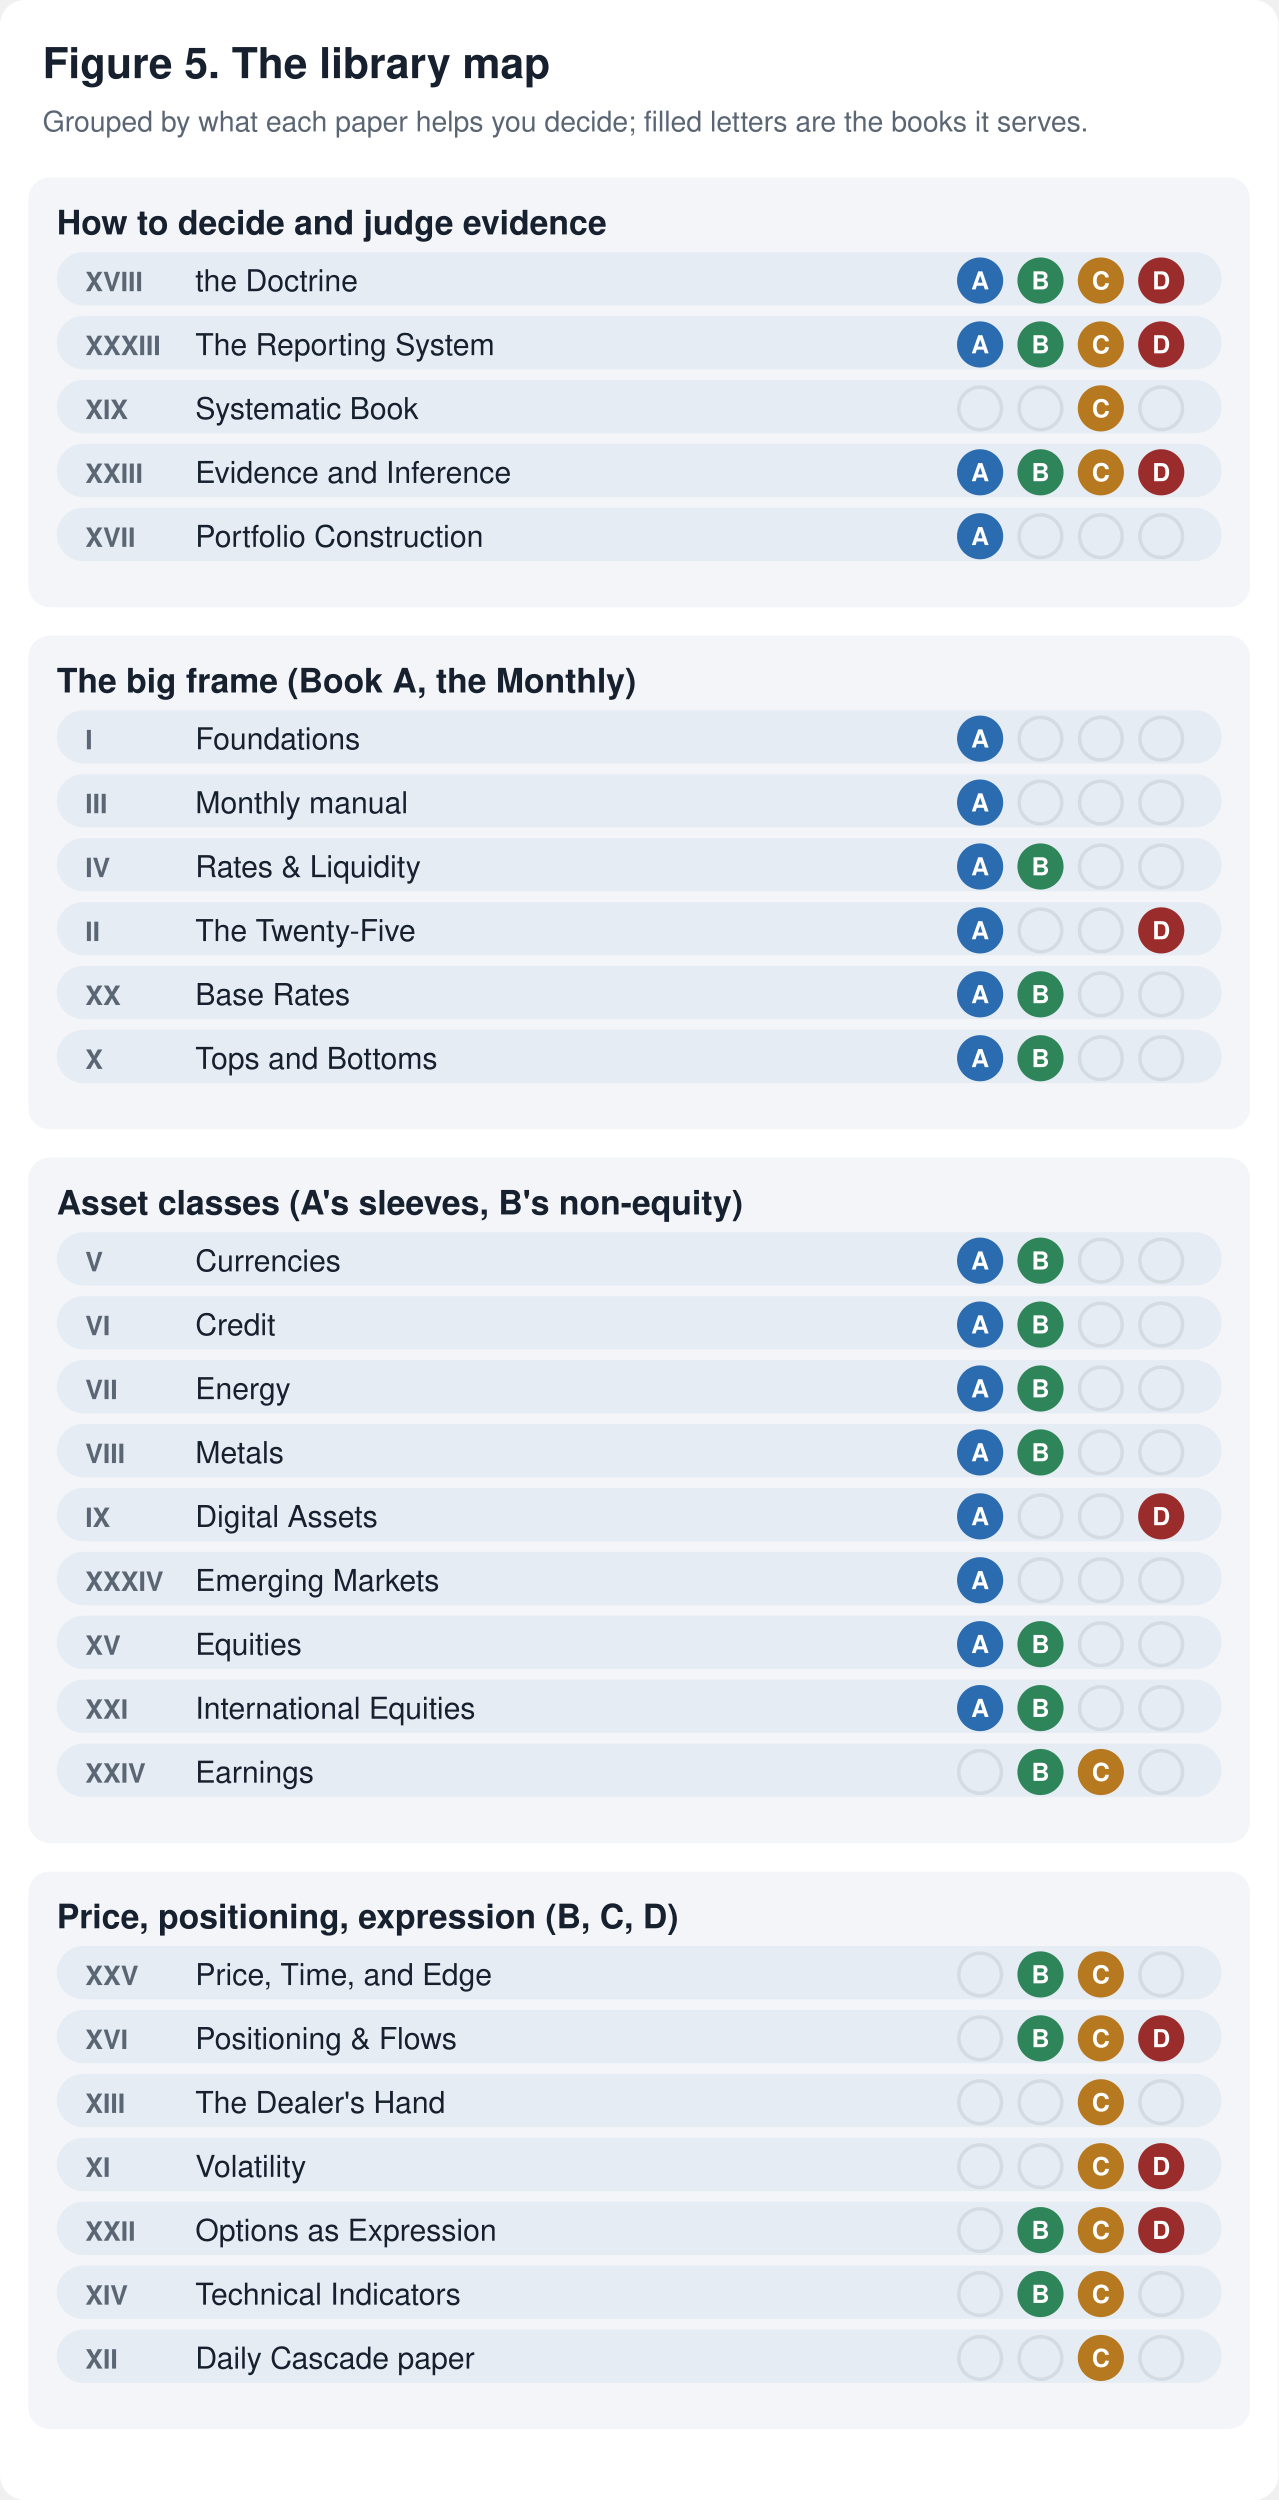
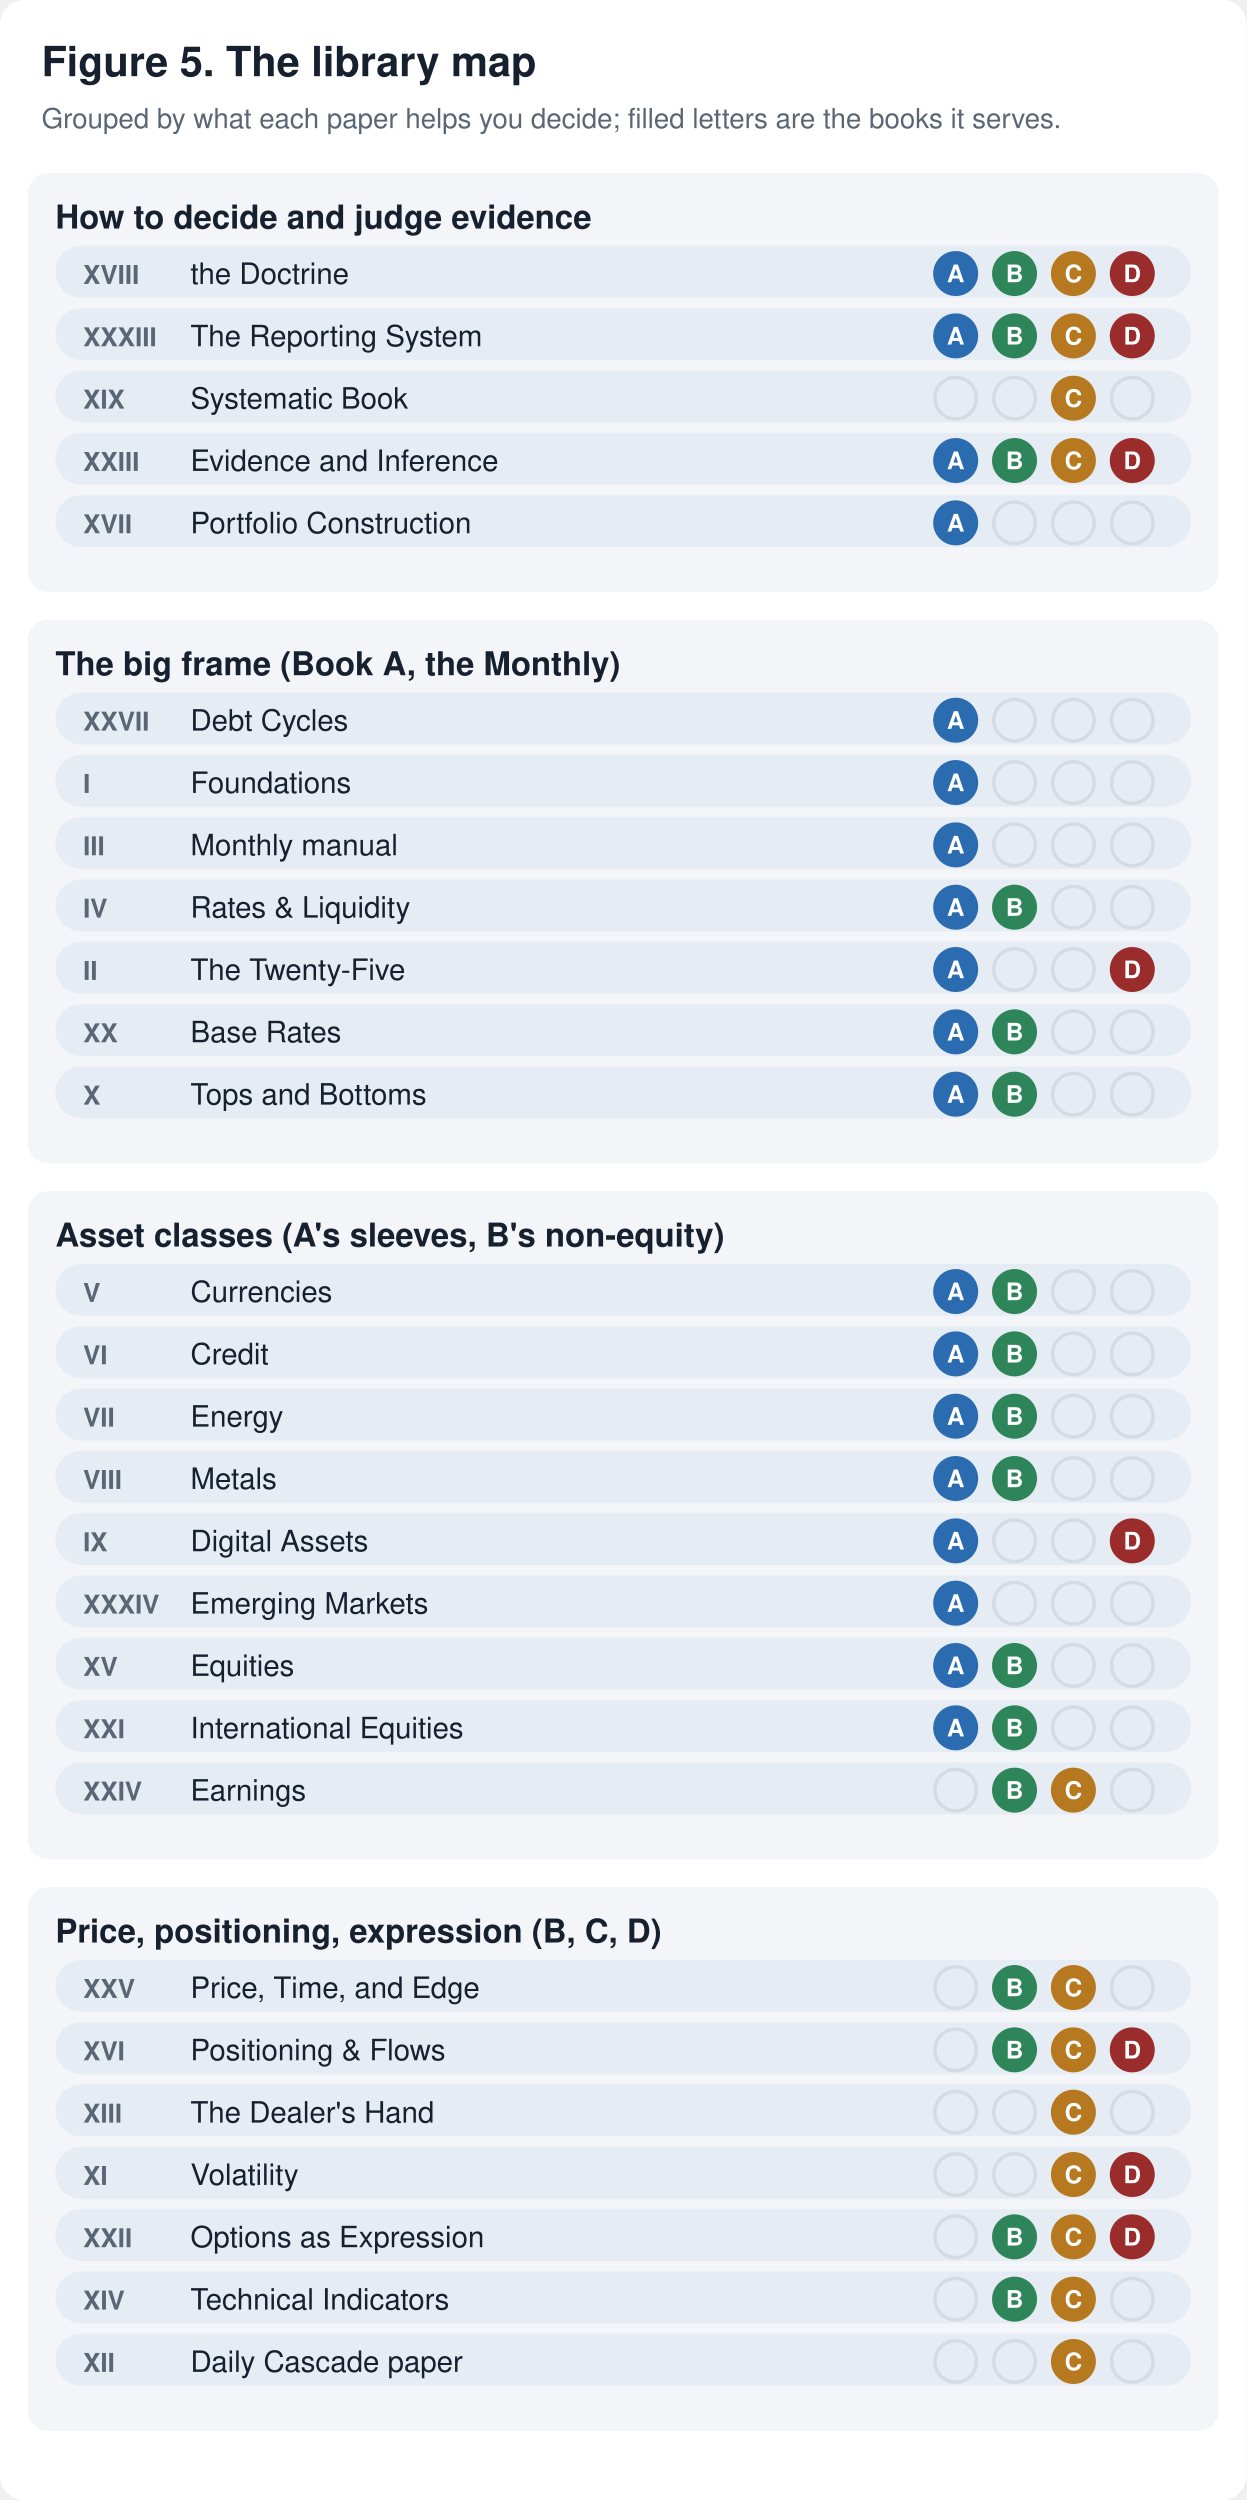
- <svg xmlns="http://www.w3.org/2000/svg" viewBox="0 0 720 1408" role="img" aria-labelledby="t d">
+ <svg xmlns="http://www.w3.org/2000/svg" viewBox="0 0 720 1444" role="img" aria-labelledby="t d">
  <style>
.bg{fill:#ffffff}.panel{fill:#f3f5f8}.ink{fill:#16202e}.mute{fill:#5b6675}
.line{stroke:#9aa5b4}.grid{stroke:#d5dbe3}.box{fill:#0f5c9e}.chat{fill:#c06a12}
.touch{stroke:#16202e}.boxs{stroke:#0f5c9e}.chats{stroke:#c06a12}.onbox{fill:#ffffff}
.pill{fill:#e6ecf3}.bA{fill:#2b6cb0}.bB{fill:#2f855a}.bC{fill:#b7791f}.bD{fill:#9b2c2c}
@media (prefers-color-scheme: dark){
.bg{fill:#121821}.panel{fill:#1b2330}.ink{fill:#e8edf3}.mute{fill:#a3adbb}
.line{stroke:#5f6b7b}.grid{stroke:#2c3646}.box{fill:#5aa2e6}.chat{fill:#f0a14a}
.touch{stroke:#e8edf3}.boxs{stroke:#5aa2e6}.chats{stroke:#f0a14a}.onbox{fill:#121821}
.pill{fill:#243042}.bA{fill:#63a4ff}.bB{fill:#5cc28a}.bC{fill:#e8b04e}.bD{fill:#e07a7a}}
text{font-family:Aptos,'Segoe UI',system-ui,-apple-system,Helvetica,Arial,sans-serif}
</style>
-   <rect class="bg" x="0" y="0" width="720" height="1408" rx="14" />
+   <rect class="bg" x="0" y="0" width="720" height="1444" rx="14" />
  <text class="ink" x="24.0" y="44.0" font-size="24" text-anchor="start" font-weight="700">Figure 5. The library map</text>
  <text class="mute" x="24.0" y="74.0" font-size="16" text-anchor="start" font-weight="400">Grouped by what each paper helps you decide; filled letters are the books it serves.</text>
  <rect class="panel" x="16" y="100" width="688" height="242" rx="12" />
  <text class="ink" x="32.0" y="132.0" font-size="19" text-anchor="start" font-weight="700">How to decide and judge evidence</text>
  <rect class="pill" x="32" y="142" width="656" height="30" rx="15" />
  <text class="mute" x="48.0" y="164.0" font-size="15" text-anchor="start" font-weight="700">XVIII</text>
  <text class="ink" x="110.0" y="164.0" font-size="17" text-anchor="start" font-weight="400">the Doctrine</text>
  <circle class="bA" cx="552" cy="158" r="13" />
  <text class="onbox" x="552.0" y="163.0" font-size="14" text-anchor="middle" font-weight="700">A</text>
  <circle class="bB" cx="586" cy="158" r="13" />
  <text class="onbox" x="586.0" y="163.0" font-size="14" text-anchor="middle" font-weight="700">B</text>
  <circle class="bC" cx="620" cy="158" r="13" />
  <text class="onbox" x="620.0" y="163.0" font-size="14" text-anchor="middle" font-weight="700">C</text>
  <circle class="bD" cx="654" cy="158" r="13" />
  <text class="onbox" x="654.0" y="163.0" font-size="14" text-anchor="middle" font-weight="700">D</text>
  <rect class="pill" x="32" y="178" width="656" height="30" rx="15" />
  <text class="mute" x="48.0" y="200.0" font-size="15" text-anchor="start" font-weight="700">XXXIII</text>
  <text class="ink" x="110.0" y="200.0" font-size="17" text-anchor="start" font-weight="400">The Reporting System</text>
  <circle class="bA" cx="552" cy="194" r="13" />
  <text class="onbox" x="552.0" y="199.0" font-size="14" text-anchor="middle" font-weight="700">A</text>
  <circle class="bB" cx="586" cy="194" r="13" />
  <text class="onbox" x="586.0" y="199.0" font-size="14" text-anchor="middle" font-weight="700">B</text>
  <circle class="bC" cx="620" cy="194" r="13" />
  <text class="onbox" x="620.0" y="199.0" font-size="14" text-anchor="middle" font-weight="700">C</text>
  <circle class="bD" cx="654" cy="194" r="13" />
  <text class="onbox" x="654.0" y="199.0" font-size="14" text-anchor="middle" font-weight="700">D</text>
  <rect class="pill" x="32" y="214" width="656" height="30" rx="15" />
  <text class="mute" x="48.0" y="236.0" font-size="15" text-anchor="start" font-weight="700">XIX</text>
  <text class="ink" x="110.0" y="236.0" font-size="17" text-anchor="start" font-weight="400">Systematic Book</text>
  <circle fill="none" class="grid" stroke-width="2" cx="552" cy="230" r="12" />
  <circle fill="none" class="grid" stroke-width="2" cx="586" cy="230" r="12" />
  <circle class="bC" cx="620" cy="230" r="13" />
  <text class="onbox" x="620.0" y="235.0" font-size="14" text-anchor="middle" font-weight="700">C</text>
  <circle fill="none" class="grid" stroke-width="2" cx="654" cy="230" r="12" />
  <rect class="pill" x="32" y="250" width="656" height="30" rx="15" />
  <text class="mute" x="48.0" y="272.0" font-size="15" text-anchor="start" font-weight="700">XXIII</text>
  <text class="ink" x="110.0" y="272.0" font-size="17" text-anchor="start" font-weight="400">Evidence and Inference</text>
  <circle class="bA" cx="552" cy="266" r="13" />
  <text class="onbox" x="552.0" y="271.0" font-size="14" text-anchor="middle" font-weight="700">A</text>
  <circle class="bB" cx="586" cy="266" r="13" />
  <text class="onbox" x="586.0" y="271.0" font-size="14" text-anchor="middle" font-weight="700">B</text>
  <circle class="bC" cx="620" cy="266" r="13" />
  <text class="onbox" x="620.0" y="271.0" font-size="14" text-anchor="middle" font-weight="700">C</text>
  <circle class="bD" cx="654" cy="266" r="13" />
  <text class="onbox" x="654.0" y="271.0" font-size="14" text-anchor="middle" font-weight="700">D</text>
  <rect class="pill" x="32" y="286" width="656" height="30" rx="15" />
  <text class="mute" x="48.0" y="308.0" font-size="15" text-anchor="start" font-weight="700">XVII</text>
  <text class="ink" x="110.0" y="308.0" font-size="17" text-anchor="start" font-weight="400">Portfolio Construction</text>
  <circle class="bA" cx="552" cy="302" r="13" />
  <text class="onbox" x="552.0" y="307.0" font-size="14" text-anchor="middle" font-weight="700">A</text>
  <circle fill="none" class="grid" stroke-width="2" cx="586" cy="302" r="12" />
  <circle fill="none" class="grid" stroke-width="2" cx="620" cy="302" r="12" />
  <circle fill="none" class="grid" stroke-width="2" cx="654" cy="302" r="12" />
-   <rect class="panel" x="16" y="358" width="688" height="278" rx="12" />
+   <rect class="panel" x="16" y="358" width="688" height="314" rx="12" />
  <text class="ink" x="32.0" y="390.0" font-size="19" text-anchor="start" font-weight="700">The big frame (Book A, the Monthly)</text>
  <rect class="pill" x="32" y="400" width="656" height="30" rx="15" />
-   <text class="mute" x="48.0" y="422.0" font-size="15" text-anchor="start" font-weight="700">I</text>
-   <text class="ink" x="110.0" y="422.0" font-size="17" text-anchor="start" font-weight="400">Foundations</text>
+   <text class="mute" x="48.0" y="422.0" font-size="15" text-anchor="start" font-weight="700">XXVII</text>
+   <text class="ink" x="110.0" y="422.0" font-size="17" text-anchor="start" font-weight="400">Debt Cycles</text>
  <circle class="bA" cx="552" cy="416" r="13" />
  <text class="onbox" x="552.0" y="421.0" font-size="14" text-anchor="middle" font-weight="700">A</text>
  <circle fill="none" class="grid" stroke-width="2" cx="586" cy="416" r="12" />
  <circle fill="none" class="grid" stroke-width="2" cx="620" cy="416" r="12" />
  <circle fill="none" class="grid" stroke-width="2" cx="654" cy="416" r="12" />
  <rect class="pill" x="32" y="436" width="656" height="30" rx="15" />
-   <text class="mute" x="48.0" y="458.0" font-size="15" text-anchor="start" font-weight="700">III</text>
-   <text class="ink" x="110.0" y="458.0" font-size="17" text-anchor="start" font-weight="400">Monthly manual</text>
+   <text class="mute" x="48.0" y="458.0" font-size="15" text-anchor="start" font-weight="700">I</text>
+   <text class="ink" x="110.0" y="458.0" font-size="17" text-anchor="start" font-weight="400">Foundations</text>
  <circle class="bA" cx="552" cy="452" r="13" />
  <text class="onbox" x="552.0" y="457.0" font-size="14" text-anchor="middle" font-weight="700">A</text>
  <circle fill="none" class="grid" stroke-width="2" cx="586" cy="452" r="12" />
  <circle fill="none" class="grid" stroke-width="2" cx="620" cy="452" r="12" />
  <circle fill="none" class="grid" stroke-width="2" cx="654" cy="452" r="12" />
  <rect class="pill" x="32" y="472" width="656" height="30" rx="15" />
-   <text class="mute" x="48.0" y="494.0" font-size="15" text-anchor="start" font-weight="700">IV</text>
-   <text class="ink" x="110.0" y="494.0" font-size="17" text-anchor="start" font-weight="400">Rates &amp; Liquidity</text>
+   <text class="mute" x="48.0" y="494.0" font-size="15" text-anchor="start" font-weight="700">III</text>
+   <text class="ink" x="110.0" y="494.0" font-size="17" text-anchor="start" font-weight="400">Monthly manual</text>
  <circle class="bA" cx="552" cy="488" r="13" />
  <text class="onbox" x="552.0" y="493.0" font-size="14" text-anchor="middle" font-weight="700">A</text>
-   <circle class="bB" cx="586" cy="488" r="13" />
-   <text class="onbox" x="586.0" y="493.0" font-size="14" text-anchor="middle" font-weight="700">B</text>
+   <circle fill="none" class="grid" stroke-width="2" cx="586" cy="488" r="12" />
  <circle fill="none" class="grid" stroke-width="2" cx="620" cy="488" r="12" />
  <circle fill="none" class="grid" stroke-width="2" cx="654" cy="488" r="12" />
  <rect class="pill" x="32" y="508" width="656" height="30" rx="15" />
-   <text class="mute" x="48.0" y="530.0" font-size="15" text-anchor="start" font-weight="700">II</text>
-   <text class="ink" x="110.0" y="530.0" font-size="17" text-anchor="start" font-weight="400">The Twenty-Five</text>
+   <text class="mute" x="48.0" y="530.0" font-size="15" text-anchor="start" font-weight="700">IV</text>
+   <text class="ink" x="110.0" y="530.0" font-size="17" text-anchor="start" font-weight="400">Rates &amp; Liquidity</text>
  <circle class="bA" cx="552" cy="524" r="13" />
  <text class="onbox" x="552.0" y="529.0" font-size="14" text-anchor="middle" font-weight="700">A</text>
-   <circle fill="none" class="grid" stroke-width="2" cx="586" cy="524" r="12" />
+   <circle class="bB" cx="586" cy="524" r="13" />
+   <text class="onbox" x="586.0" y="529.0" font-size="14" text-anchor="middle" font-weight="700">B</text>
  <circle fill="none" class="grid" stroke-width="2" cx="620" cy="524" r="12" />
-   <circle class="bD" cx="654" cy="524" r="13" />
-   <text class="onbox" x="654.0" y="529.0" font-size="14" text-anchor="middle" font-weight="700">D</text>
+   <circle fill="none" class="grid" stroke-width="2" cx="654" cy="524" r="12" />
  <rect class="pill" x="32" y="544" width="656" height="30" rx="15" />
-   <text class="mute" x="48.0" y="566.0" font-size="15" text-anchor="start" font-weight="700">XX</text>
-   <text class="ink" x="110.0" y="566.0" font-size="17" text-anchor="start" font-weight="400">Base Rates</text>
+   <text class="mute" x="48.0" y="566.0" font-size="15" text-anchor="start" font-weight="700">II</text>
+   <text class="ink" x="110.0" y="566.0" font-size="17" text-anchor="start" font-weight="400">The Twenty-Five</text>
  <circle class="bA" cx="552" cy="560" r="13" />
  <text class="onbox" x="552.0" y="565.0" font-size="14" text-anchor="middle" font-weight="700">A</text>
-   <circle class="bB" cx="586" cy="560" r="13" />
-   <text class="onbox" x="586.0" y="565.0" font-size="14" text-anchor="middle" font-weight="700">B</text>
+   <circle fill="none" class="grid" stroke-width="2" cx="586" cy="560" r="12" />
  <circle fill="none" class="grid" stroke-width="2" cx="620" cy="560" r="12" />
-   <circle fill="none" class="grid" stroke-width="2" cx="654" cy="560" r="12" />
+   <circle class="bD" cx="654" cy="560" r="13" />
+   <text class="onbox" x="654.0" y="565.0" font-size="14" text-anchor="middle" font-weight="700">D</text>
  <rect class="pill" x="32" y="580" width="656" height="30" rx="15" />
-   <text class="mute" x="48.0" y="602.0" font-size="15" text-anchor="start" font-weight="700">X</text>
-   <text class="ink" x="110.0" y="602.0" font-size="17" text-anchor="start" font-weight="400">Tops and Bottoms</text>
+   <text class="mute" x="48.0" y="602.0" font-size="15" text-anchor="start" font-weight="700">XX</text>
+   <text class="ink" x="110.0" y="602.0" font-size="17" text-anchor="start" font-weight="400">Base Rates</text>
  <circle class="bA" cx="552" cy="596" r="13" />
  <text class="onbox" x="552.0" y="601.0" font-size="14" text-anchor="middle" font-weight="700">A</text>
  <circle class="bB" cx="586" cy="596" r="13" />
  <text class="onbox" x="586.0" y="601.0" font-size="14" text-anchor="middle" font-weight="700">B</text>
  <circle fill="none" class="grid" stroke-width="2" cx="620" cy="596" r="12" />
  <circle fill="none" class="grid" stroke-width="2" cx="654" cy="596" r="12" />
-   <rect class="panel" x="16" y="652" width="688" height="386" rx="12" />
-   <text class="ink" x="32.0" y="684.0" font-size="19" text-anchor="start" font-weight="700">Asset classes (A's sleeves, B's non-equity)</text>
-   <rect class="pill" x="32" y="694" width="656" height="30" rx="15" />
-   <text class="mute" x="48.0" y="716.0" font-size="15" text-anchor="start" font-weight="700">V</text>
-   <text class="ink" x="110.0" y="716.0" font-size="17" text-anchor="start" font-weight="400">Currencies</text>
-   <circle class="bA" cx="552" cy="710" r="13" />
-   <text class="onbox" x="552.0" y="715.0" font-size="14" text-anchor="middle" font-weight="700">A</text>
-   <circle class="bB" cx="586" cy="710" r="13" />
-   <text class="onbox" x="586.0" y="715.0" font-size="14" text-anchor="middle" font-weight="700">B</text>
-   <circle fill="none" class="grid" stroke-width="2" cx="620" cy="710" r="12" />
-   <circle fill="none" class="grid" stroke-width="2" cx="654" cy="710" r="12" />
+   <rect class="pill" x="32" y="616" width="656" height="30" rx="15" />
+   <text class="mute" x="48.0" y="638.0" font-size="15" text-anchor="start" font-weight="700">X</text>
+   <text class="ink" x="110.0" y="638.0" font-size="17" text-anchor="start" font-weight="400">Tops and Bottoms</text>
+   <circle class="bA" cx="552" cy="632" r="13" />
+   <text class="onbox" x="552.0" y="637.0" font-size="14" text-anchor="middle" font-weight="700">A</text>
+   <circle class="bB" cx="586" cy="632" r="13" />
+   <text class="onbox" x="586.0" y="637.0" font-size="14" text-anchor="middle" font-weight="700">B</text>
+   <circle fill="none" class="grid" stroke-width="2" cx="620" cy="632" r="12" />
+   <circle fill="none" class="grid" stroke-width="2" cx="654" cy="632" r="12" />
+   <rect class="panel" x="16" y="688" width="688" height="386" rx="12" />
+   <text class="ink" x="32.0" y="720.0" font-size="19" text-anchor="start" font-weight="700">Asset classes (A's sleeves, B's non-equity)</text>
  <rect class="pill" x="32" y="730" width="656" height="30" rx="15" />
-   <text class="mute" x="48.0" y="752.0" font-size="15" text-anchor="start" font-weight="700">VI</text>
-   <text class="ink" x="110.0" y="752.0" font-size="17" text-anchor="start" font-weight="400">Credit</text>
+   <text class="mute" x="48.0" y="752.0" font-size="15" text-anchor="start" font-weight="700">V</text>
+   <text class="ink" x="110.0" y="752.0" font-size="17" text-anchor="start" font-weight="400">Currencies</text>
  <circle class="bA" cx="552" cy="746" r="13" />
  <text class="onbox" x="552.0" y="751.0" font-size="14" text-anchor="middle" font-weight="700">A</text>
  <circle class="bB" cx="586" cy="746" r="13" />
  <text class="onbox" x="586.0" y="751.0" font-size="14" text-anchor="middle" font-weight="700">B</text>
  <circle fill="none" class="grid" stroke-width="2" cx="620" cy="746" r="12" />
  <circle fill="none" class="grid" stroke-width="2" cx="654" cy="746" r="12" />
  <rect class="pill" x="32" y="766" width="656" height="30" rx="15" />
-   <text class="mute" x="48.0" y="788.0" font-size="15" text-anchor="start" font-weight="700">VII</text>
-   <text class="ink" x="110.0" y="788.0" font-size="17" text-anchor="start" font-weight="400">Energy</text>
+   <text class="mute" x="48.0" y="788.0" font-size="15" text-anchor="start" font-weight="700">VI</text>
+   <text class="ink" x="110.0" y="788.0" font-size="17" text-anchor="start" font-weight="400">Credit</text>
  <circle class="bA" cx="552" cy="782" r="13" />
  <text class="onbox" x="552.0" y="787.0" font-size="14" text-anchor="middle" font-weight="700">A</text>
  <circle class="bB" cx="586" cy="782" r="13" />
  <text class="onbox" x="586.0" y="787.0" font-size="14" text-anchor="middle" font-weight="700">B</text>
  <circle fill="none" class="grid" stroke-width="2" cx="620" cy="782" r="12" />
  <circle fill="none" class="grid" stroke-width="2" cx="654" cy="782" r="12" />
  <rect class="pill" x="32" y="802" width="656" height="30" rx="15" />
-   <text class="mute" x="48.0" y="824.0" font-size="15" text-anchor="start" font-weight="700">VIII</text>
-   <text class="ink" x="110.0" y="824.0" font-size="17" text-anchor="start" font-weight="400">Metals</text>
+   <text class="mute" x="48.0" y="824.0" font-size="15" text-anchor="start" font-weight="700">VII</text>
+   <text class="ink" x="110.0" y="824.0" font-size="17" text-anchor="start" font-weight="400">Energy</text>
  <circle class="bA" cx="552" cy="818" r="13" />
  <text class="onbox" x="552.0" y="823.0" font-size="14" text-anchor="middle" font-weight="700">A</text>
  <circle class="bB" cx="586" cy="818" r="13" />
  <text class="onbox" x="586.0" y="823.0" font-size="14" text-anchor="middle" font-weight="700">B</text>
  <circle fill="none" class="grid" stroke-width="2" cx="620" cy="818" r="12" />
  <circle fill="none" class="grid" stroke-width="2" cx="654" cy="818" r="12" />
  <rect class="pill" x="32" y="838" width="656" height="30" rx="15" />
-   <text class="mute" x="48.0" y="860.0" font-size="15" text-anchor="start" font-weight="700">IX</text>
-   <text class="ink" x="110.0" y="860.0" font-size="17" text-anchor="start" font-weight="400">Digital Assets</text>
+   <text class="mute" x="48.0" y="860.0" font-size="15" text-anchor="start" font-weight="700">VIII</text>
+   <text class="ink" x="110.0" y="860.0" font-size="17" text-anchor="start" font-weight="400">Metals</text>
  <circle class="bA" cx="552" cy="854" r="13" />
  <text class="onbox" x="552.0" y="859.0" font-size="14" text-anchor="middle" font-weight="700">A</text>
-   <circle fill="none" class="grid" stroke-width="2" cx="586" cy="854" r="12" />
+   <circle class="bB" cx="586" cy="854" r="13" />
+   <text class="onbox" x="586.0" y="859.0" font-size="14" text-anchor="middle" font-weight="700">B</text>
  <circle fill="none" class="grid" stroke-width="2" cx="620" cy="854" r="12" />
-   <circle class="bD" cx="654" cy="854" r="13" />
-   <text class="onbox" x="654.0" y="859.0" font-size="14" text-anchor="middle" font-weight="700">D</text>
+   <circle fill="none" class="grid" stroke-width="2" cx="654" cy="854" r="12" />
  <rect class="pill" x="32" y="874" width="656" height="30" rx="15" />
-   <text class="mute" x="48.0" y="896.0" font-size="15" text-anchor="start" font-weight="700">XXXIV</text>
-   <text class="ink" x="110.0" y="896.0" font-size="17" text-anchor="start" font-weight="400">Emerging Markets</text>
+   <text class="mute" x="48.0" y="896.0" font-size="15" text-anchor="start" font-weight="700">IX</text>
+   <text class="ink" x="110.0" y="896.0" font-size="17" text-anchor="start" font-weight="400">Digital Assets</text>
  <circle class="bA" cx="552" cy="890" r="13" />
  <text class="onbox" x="552.0" y="895.0" font-size="14" text-anchor="middle" font-weight="700">A</text>
  <circle fill="none" class="grid" stroke-width="2" cx="586" cy="890" r="12" />
  <circle fill="none" class="grid" stroke-width="2" cx="620" cy="890" r="12" />
-   <circle fill="none" class="grid" stroke-width="2" cx="654" cy="890" r="12" />
+   <circle class="bD" cx="654" cy="890" r="13" />
+   <text class="onbox" x="654.0" y="895.0" font-size="14" text-anchor="middle" font-weight="700">D</text>
  <rect class="pill" x="32" y="910" width="656" height="30" rx="15" />
-   <text class="mute" x="48.0" y="932.0" font-size="15" text-anchor="start" font-weight="700">XV</text>
-   <text class="ink" x="110.0" y="932.0" font-size="17" text-anchor="start" font-weight="400">Equities</text>
+   <text class="mute" x="48.0" y="932.0" font-size="15" text-anchor="start" font-weight="700">XXXIV</text>
+   <text class="ink" x="110.0" y="932.0" font-size="17" text-anchor="start" font-weight="400">Emerging Markets</text>
  <circle class="bA" cx="552" cy="926" r="13" />
  <text class="onbox" x="552.0" y="931.0" font-size="14" text-anchor="middle" font-weight="700">A</text>
-   <circle class="bB" cx="586" cy="926" r="13" />
-   <text class="onbox" x="586.0" y="931.0" font-size="14" text-anchor="middle" font-weight="700">B</text>
+   <circle fill="none" class="grid" stroke-width="2" cx="586" cy="926" r="12" />
  <circle fill="none" class="grid" stroke-width="2" cx="620" cy="926" r="12" />
  <circle fill="none" class="grid" stroke-width="2" cx="654" cy="926" r="12" />
  <rect class="pill" x="32" y="946" width="656" height="30" rx="15" />
-   <text class="mute" x="48.0" y="968.0" font-size="15" text-anchor="start" font-weight="700">XXI</text>
-   <text class="ink" x="110.0" y="968.0" font-size="17" text-anchor="start" font-weight="400">International Equities</text>
+   <text class="mute" x="48.0" y="968.0" font-size="15" text-anchor="start" font-weight="700">XV</text>
+   <text class="ink" x="110.0" y="968.0" font-size="17" text-anchor="start" font-weight="400">Equities</text>
  <circle class="bA" cx="552" cy="962" r="13" />
  <text class="onbox" x="552.0" y="967.0" font-size="14" text-anchor="middle" font-weight="700">A</text>
  <circle class="bB" cx="586" cy="962" r="13" />
  <text class="onbox" x="586.0" y="967.0" font-size="14" text-anchor="middle" font-weight="700">B</text>
  <circle fill="none" class="grid" stroke-width="2" cx="620" cy="962" r="12" />
  <circle fill="none" class="grid" stroke-width="2" cx="654" cy="962" r="12" />
  <rect class="pill" x="32" y="982" width="656" height="30" rx="15" />
-   <text class="mute" x="48.0" y="1004.0" font-size="15" text-anchor="start" font-weight="700">XXIV</text>
-   <text class="ink" x="110.0" y="1004.0" font-size="17" text-anchor="start" font-weight="400">Earnings</text>
-   <circle fill="none" class="grid" stroke-width="2" cx="552" cy="998" r="12" />
+   <text class="mute" x="48.0" y="1004.0" font-size="15" text-anchor="start" font-weight="700">XXI</text>
+   <text class="ink" x="110.0" y="1004.0" font-size="17" text-anchor="start" font-weight="400">International Equities</text>
+   <circle class="bA" cx="552" cy="998" r="13" />
+   <text class="onbox" x="552.0" y="1003.0" font-size="14" text-anchor="middle" font-weight="700">A</text>
  <circle class="bB" cx="586" cy="998" r="13" />
  <text class="onbox" x="586.0" y="1003.0" font-size="14" text-anchor="middle" font-weight="700">B</text>
-   <circle class="bC" cx="620" cy="998" r="13" />
-   <text class="onbox" x="620.0" y="1003.0" font-size="14" text-anchor="middle" font-weight="700">C</text>
+   <circle fill="none" class="grid" stroke-width="2" cx="620" cy="998" r="12" />
  <circle fill="none" class="grid" stroke-width="2" cx="654" cy="998" r="12" />
-   <rect class="panel" x="16" y="1054" width="688" height="314" rx="12" />
-   <text class="ink" x="32.0" y="1086.0" font-size="19" text-anchor="start" font-weight="700">Price, positioning, expression (B, C, D)</text>
-   <rect class="pill" x="32" y="1096" width="656" height="30" rx="15" />
-   <text class="mute" x="48.0" y="1118.0" font-size="15" text-anchor="start" font-weight="700">XXV</text>
-   <text class="ink" x="110.0" y="1118.0" font-size="17" text-anchor="start" font-weight="400">Price, Time, and Edge</text>
-   <circle fill="none" class="grid" stroke-width="2" cx="552" cy="1112" r="12" />
-   <circle class="bB" cx="586" cy="1112" r="13" />
-   <text class="onbox" x="586.0" y="1117.0" font-size="14" text-anchor="middle" font-weight="700">B</text>
-   <circle class="bC" cx="620" cy="1112" r="13" />
-   <text class="onbox" x="620.0" y="1117.0" font-size="14" text-anchor="middle" font-weight="700">C</text>
-   <circle fill="none" class="grid" stroke-width="2" cx="654" cy="1112" r="12" />
+   <rect class="pill" x="32" y="1018" width="656" height="30" rx="15" />
+   <text class="mute" x="48.0" y="1040.0" font-size="15" text-anchor="start" font-weight="700">XXIV</text>
+   <text class="ink" x="110.0" y="1040.0" font-size="17" text-anchor="start" font-weight="400">Earnings</text>
+   <circle fill="none" class="grid" stroke-width="2" cx="552" cy="1034" r="12" />
+   <circle class="bB" cx="586" cy="1034" r="13" />
+   <text class="onbox" x="586.0" y="1039.0" font-size="14" text-anchor="middle" font-weight="700">B</text>
+   <circle class="bC" cx="620" cy="1034" r="13" />
+   <text class="onbox" x="620.0" y="1039.0" font-size="14" text-anchor="middle" font-weight="700">C</text>
+   <circle fill="none" class="grid" stroke-width="2" cx="654" cy="1034" r="12" />
+   <rect class="panel" x="16" y="1090" width="688" height="314" rx="12" />
+   <text class="ink" x="32.0" y="1122.0" font-size="19" text-anchor="start" font-weight="700">Price, positioning, expression (B, C, D)</text>
  <rect class="pill" x="32" y="1132" width="656" height="30" rx="15" />
-   <text class="mute" x="48.0" y="1154.0" font-size="15" text-anchor="start" font-weight="700">XVI</text>
-   <text class="ink" x="110.0" y="1154.0" font-size="17" text-anchor="start" font-weight="400">Positioning &amp; Flows</text>
+   <text class="mute" x="48.0" y="1154.0" font-size="15" text-anchor="start" font-weight="700">XXV</text>
+   <text class="ink" x="110.0" y="1154.0" font-size="17" text-anchor="start" font-weight="400">Price, Time, and Edge</text>
  <circle fill="none" class="grid" stroke-width="2" cx="552" cy="1148" r="12" />
  <circle class="bB" cx="586" cy="1148" r="13" />
  <text class="onbox" x="586.0" y="1153.0" font-size="14" text-anchor="middle" font-weight="700">B</text>
  <circle class="bC" cx="620" cy="1148" r="13" />
  <text class="onbox" x="620.0" y="1153.0" font-size="14" text-anchor="middle" font-weight="700">C</text>
-   <circle class="bD" cx="654" cy="1148" r="13" />
-   <text class="onbox" x="654.0" y="1153.0" font-size="14" text-anchor="middle" font-weight="700">D</text>
+   <circle fill="none" class="grid" stroke-width="2" cx="654" cy="1148" r="12" />
  <rect class="pill" x="32" y="1168" width="656" height="30" rx="15" />
-   <text class="mute" x="48.0" y="1190.0" font-size="15" text-anchor="start" font-weight="700">XIII</text>
-   <text class="ink" x="110.0" y="1190.0" font-size="17" text-anchor="start" font-weight="400">The Dealer's Hand</text>
+   <text class="mute" x="48.0" y="1190.0" font-size="15" text-anchor="start" font-weight="700">XVI</text>
+   <text class="ink" x="110.0" y="1190.0" font-size="17" text-anchor="start" font-weight="400">Positioning &amp; Flows</text>
  <circle fill="none" class="grid" stroke-width="2" cx="552" cy="1184" r="12" />
-   <circle fill="none" class="grid" stroke-width="2" cx="586" cy="1184" r="12" />
+   <circle class="bB" cx="586" cy="1184" r="13" />
+   <text class="onbox" x="586.0" y="1189.0" font-size="14" text-anchor="middle" font-weight="700">B</text>
  <circle class="bC" cx="620" cy="1184" r="13" />
  <text class="onbox" x="620.0" y="1189.0" font-size="14" text-anchor="middle" font-weight="700">C</text>
-   <circle fill="none" class="grid" stroke-width="2" cx="654" cy="1184" r="12" />
+   <circle class="bD" cx="654" cy="1184" r="13" />
+   <text class="onbox" x="654.0" y="1189.0" font-size="14" text-anchor="middle" font-weight="700">D</text>
  <rect class="pill" x="32" y="1204" width="656" height="30" rx="15" />
-   <text class="mute" x="48.0" y="1226.0" font-size="15" text-anchor="start" font-weight="700">XI</text>
-   <text class="ink" x="110.0" y="1226.0" font-size="17" text-anchor="start" font-weight="400">Volatility</text>
+   <text class="mute" x="48.0" y="1226.0" font-size="15" text-anchor="start" font-weight="700">XIII</text>
+   <text class="ink" x="110.0" y="1226.0" font-size="17" text-anchor="start" font-weight="400">The Dealer's Hand</text>
  <circle fill="none" class="grid" stroke-width="2" cx="552" cy="1220" r="12" />
  <circle fill="none" class="grid" stroke-width="2" cx="586" cy="1220" r="12" />
  <circle class="bC" cx="620" cy="1220" r="13" />
  <text class="onbox" x="620.0" y="1225.0" font-size="14" text-anchor="middle" font-weight="700">C</text>
-   <circle class="bD" cx="654" cy="1220" r="13" />
-   <text class="onbox" x="654.0" y="1225.0" font-size="14" text-anchor="middle" font-weight="700">D</text>
+   <circle fill="none" class="grid" stroke-width="2" cx="654" cy="1220" r="12" />
  <rect class="pill" x="32" y="1240" width="656" height="30" rx="15" />
-   <text class="mute" x="48.0" y="1262.0" font-size="15" text-anchor="start" font-weight="700">XXII</text>
-   <text class="ink" x="110.0" y="1262.0" font-size="17" text-anchor="start" font-weight="400">Options as Expression</text>
+   <text class="mute" x="48.0" y="1262.0" font-size="15" text-anchor="start" font-weight="700">XI</text>
+   <text class="ink" x="110.0" y="1262.0" font-size="17" text-anchor="start" font-weight="400">Volatility</text>
  <circle fill="none" class="grid" stroke-width="2" cx="552" cy="1256" r="12" />
-   <circle class="bB" cx="586" cy="1256" r="13" />
-   <text class="onbox" x="586.0" y="1261.0" font-size="14" text-anchor="middle" font-weight="700">B</text>
+   <circle fill="none" class="grid" stroke-width="2" cx="586" cy="1256" r="12" />
  <circle class="bC" cx="620" cy="1256" r="13" />
  <text class="onbox" x="620.0" y="1261.0" font-size="14" text-anchor="middle" font-weight="700">C</text>
  <circle class="bD" cx="654" cy="1256" r="13" />
  <text class="onbox" x="654.0" y="1261.0" font-size="14" text-anchor="middle" font-weight="700">D</text>
  <rect class="pill" x="32" y="1276" width="656" height="30" rx="15" />
-   <text class="mute" x="48.0" y="1298.0" font-size="15" text-anchor="start" font-weight="700">XIV</text>
-   <text class="ink" x="110.0" y="1298.0" font-size="17" text-anchor="start" font-weight="400">Technical Indicators</text>
+   <text class="mute" x="48.0" y="1298.0" font-size="15" text-anchor="start" font-weight="700">XXII</text>
+   <text class="ink" x="110.0" y="1298.0" font-size="17" text-anchor="start" font-weight="400">Options as Expression</text>
  <circle fill="none" class="grid" stroke-width="2" cx="552" cy="1292" r="12" />
  <circle class="bB" cx="586" cy="1292" r="13" />
  <text class="onbox" x="586.0" y="1297.0" font-size="14" text-anchor="middle" font-weight="700">B</text>
  <circle class="bC" cx="620" cy="1292" r="13" />
  <text class="onbox" x="620.0" y="1297.0" font-size="14" text-anchor="middle" font-weight="700">C</text>
-   <circle fill="none" class="grid" stroke-width="2" cx="654" cy="1292" r="12" />
+   <circle class="bD" cx="654" cy="1292" r="13" />
+   <text class="onbox" x="654.0" y="1297.0" font-size="14" text-anchor="middle" font-weight="700">D</text>
  <rect class="pill" x="32" y="1312" width="656" height="30" rx="15" />
-   <text class="mute" x="48.0" y="1334.0" font-size="15" text-anchor="start" font-weight="700">XII</text>
-   <text class="ink" x="110.0" y="1334.0" font-size="17" text-anchor="start" font-weight="400">Daily Cascade paper</text>
+   <text class="mute" x="48.0" y="1334.0" font-size="15" text-anchor="start" font-weight="700">XIV</text>
+   <text class="ink" x="110.0" y="1334.0" font-size="17" text-anchor="start" font-weight="400">Technical Indicators</text>
  <circle fill="none" class="grid" stroke-width="2" cx="552" cy="1328" r="12" />
-   <circle fill="none" class="grid" stroke-width="2" cx="586" cy="1328" r="12" />
+   <circle class="bB" cx="586" cy="1328" r="13" />
+   <text class="onbox" x="586.0" y="1333.0" font-size="14" text-anchor="middle" font-weight="700">B</text>
  <circle class="bC" cx="620" cy="1328" r="13" />
  <text class="onbox" x="620.0" y="1333.0" font-size="14" text-anchor="middle" font-weight="700">C</text>
  <circle fill="none" class="grid" stroke-width="2" cx="654" cy="1328" r="12" />
+   <rect class="pill" x="32" y="1348" width="656" height="30" rx="15" />
+   <text class="mute" x="48.0" y="1370.0" font-size="15" text-anchor="start" font-weight="700">XII</text>
+   <text class="ink" x="110.0" y="1370.0" font-size="17" text-anchor="start" font-weight="400">Daily Cascade paper</text>
+   <circle fill="none" class="grid" stroke-width="2" cx="552" cy="1364" r="12" />
+   <circle fill="none" class="grid" stroke-width="2" cx="586" cy="1364" r="12" />
+   <circle class="bC" cx="620" cy="1364" r="13" />
+   <text class="onbox" x="620.0" y="1369.0" font-size="14" text-anchor="middle" font-weight="700">C</text>
+   <circle fill="none" class="grid" stroke-width="2" cx="654" cy="1364" r="12" />
</svg>
